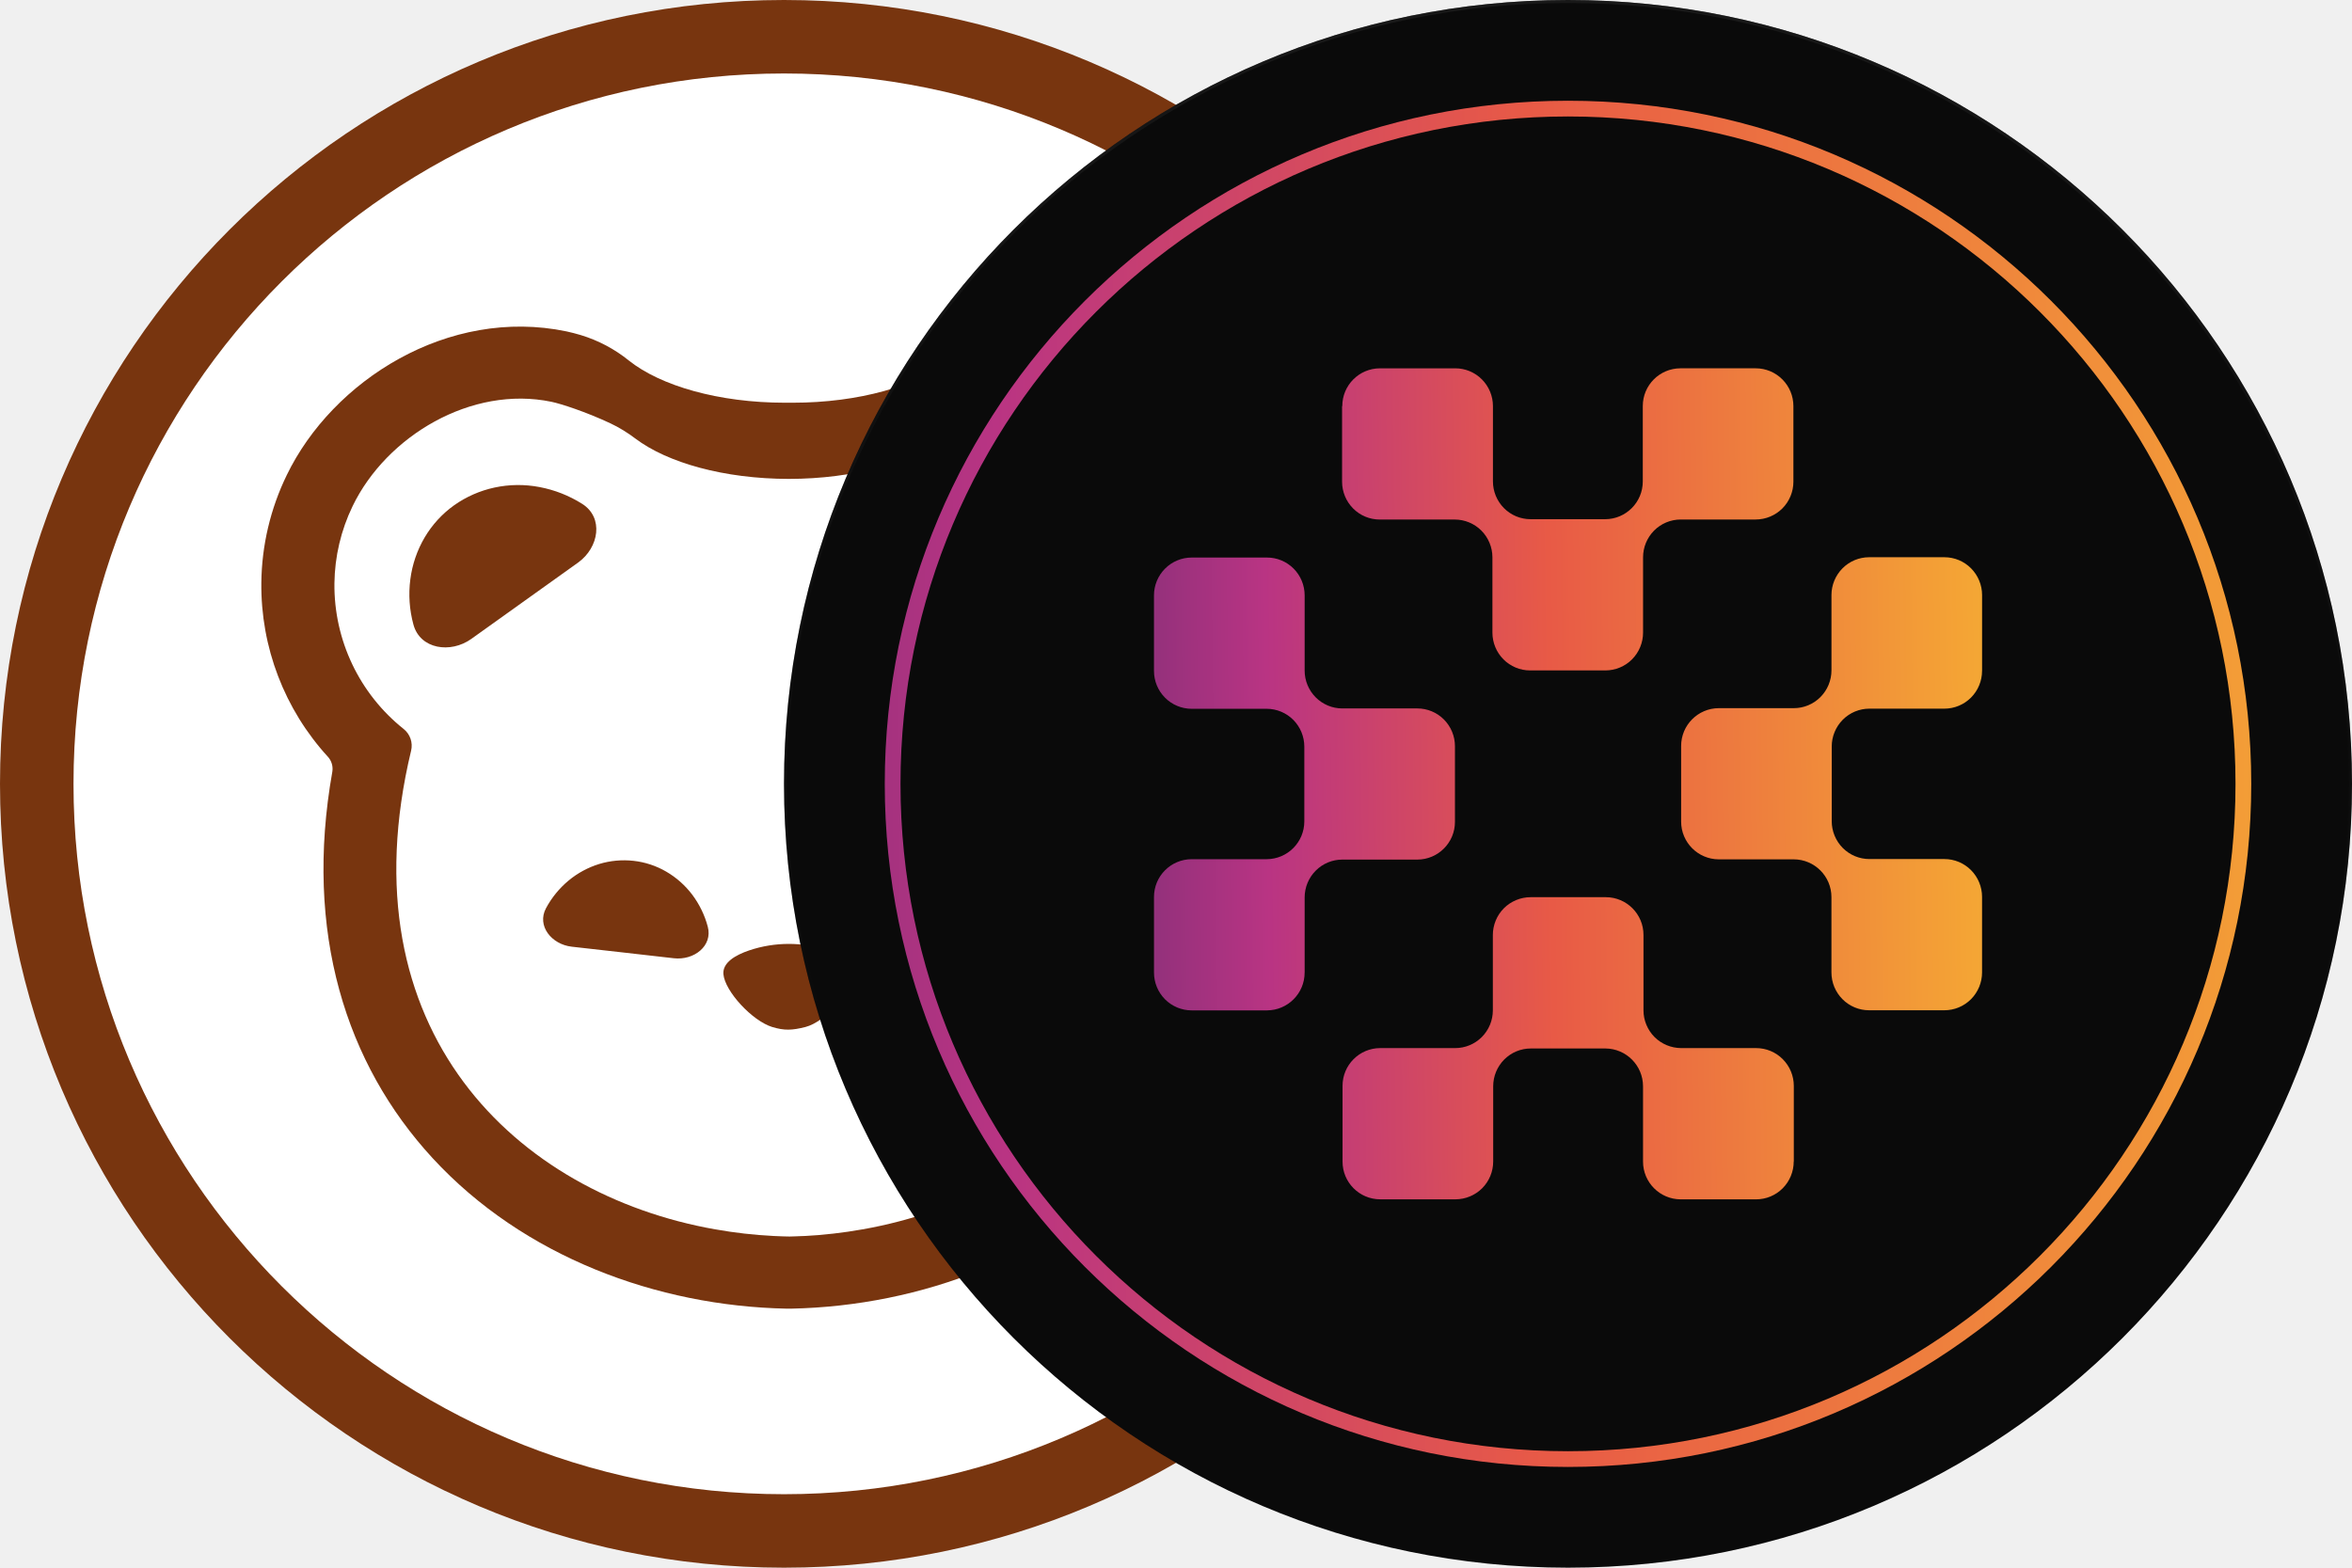
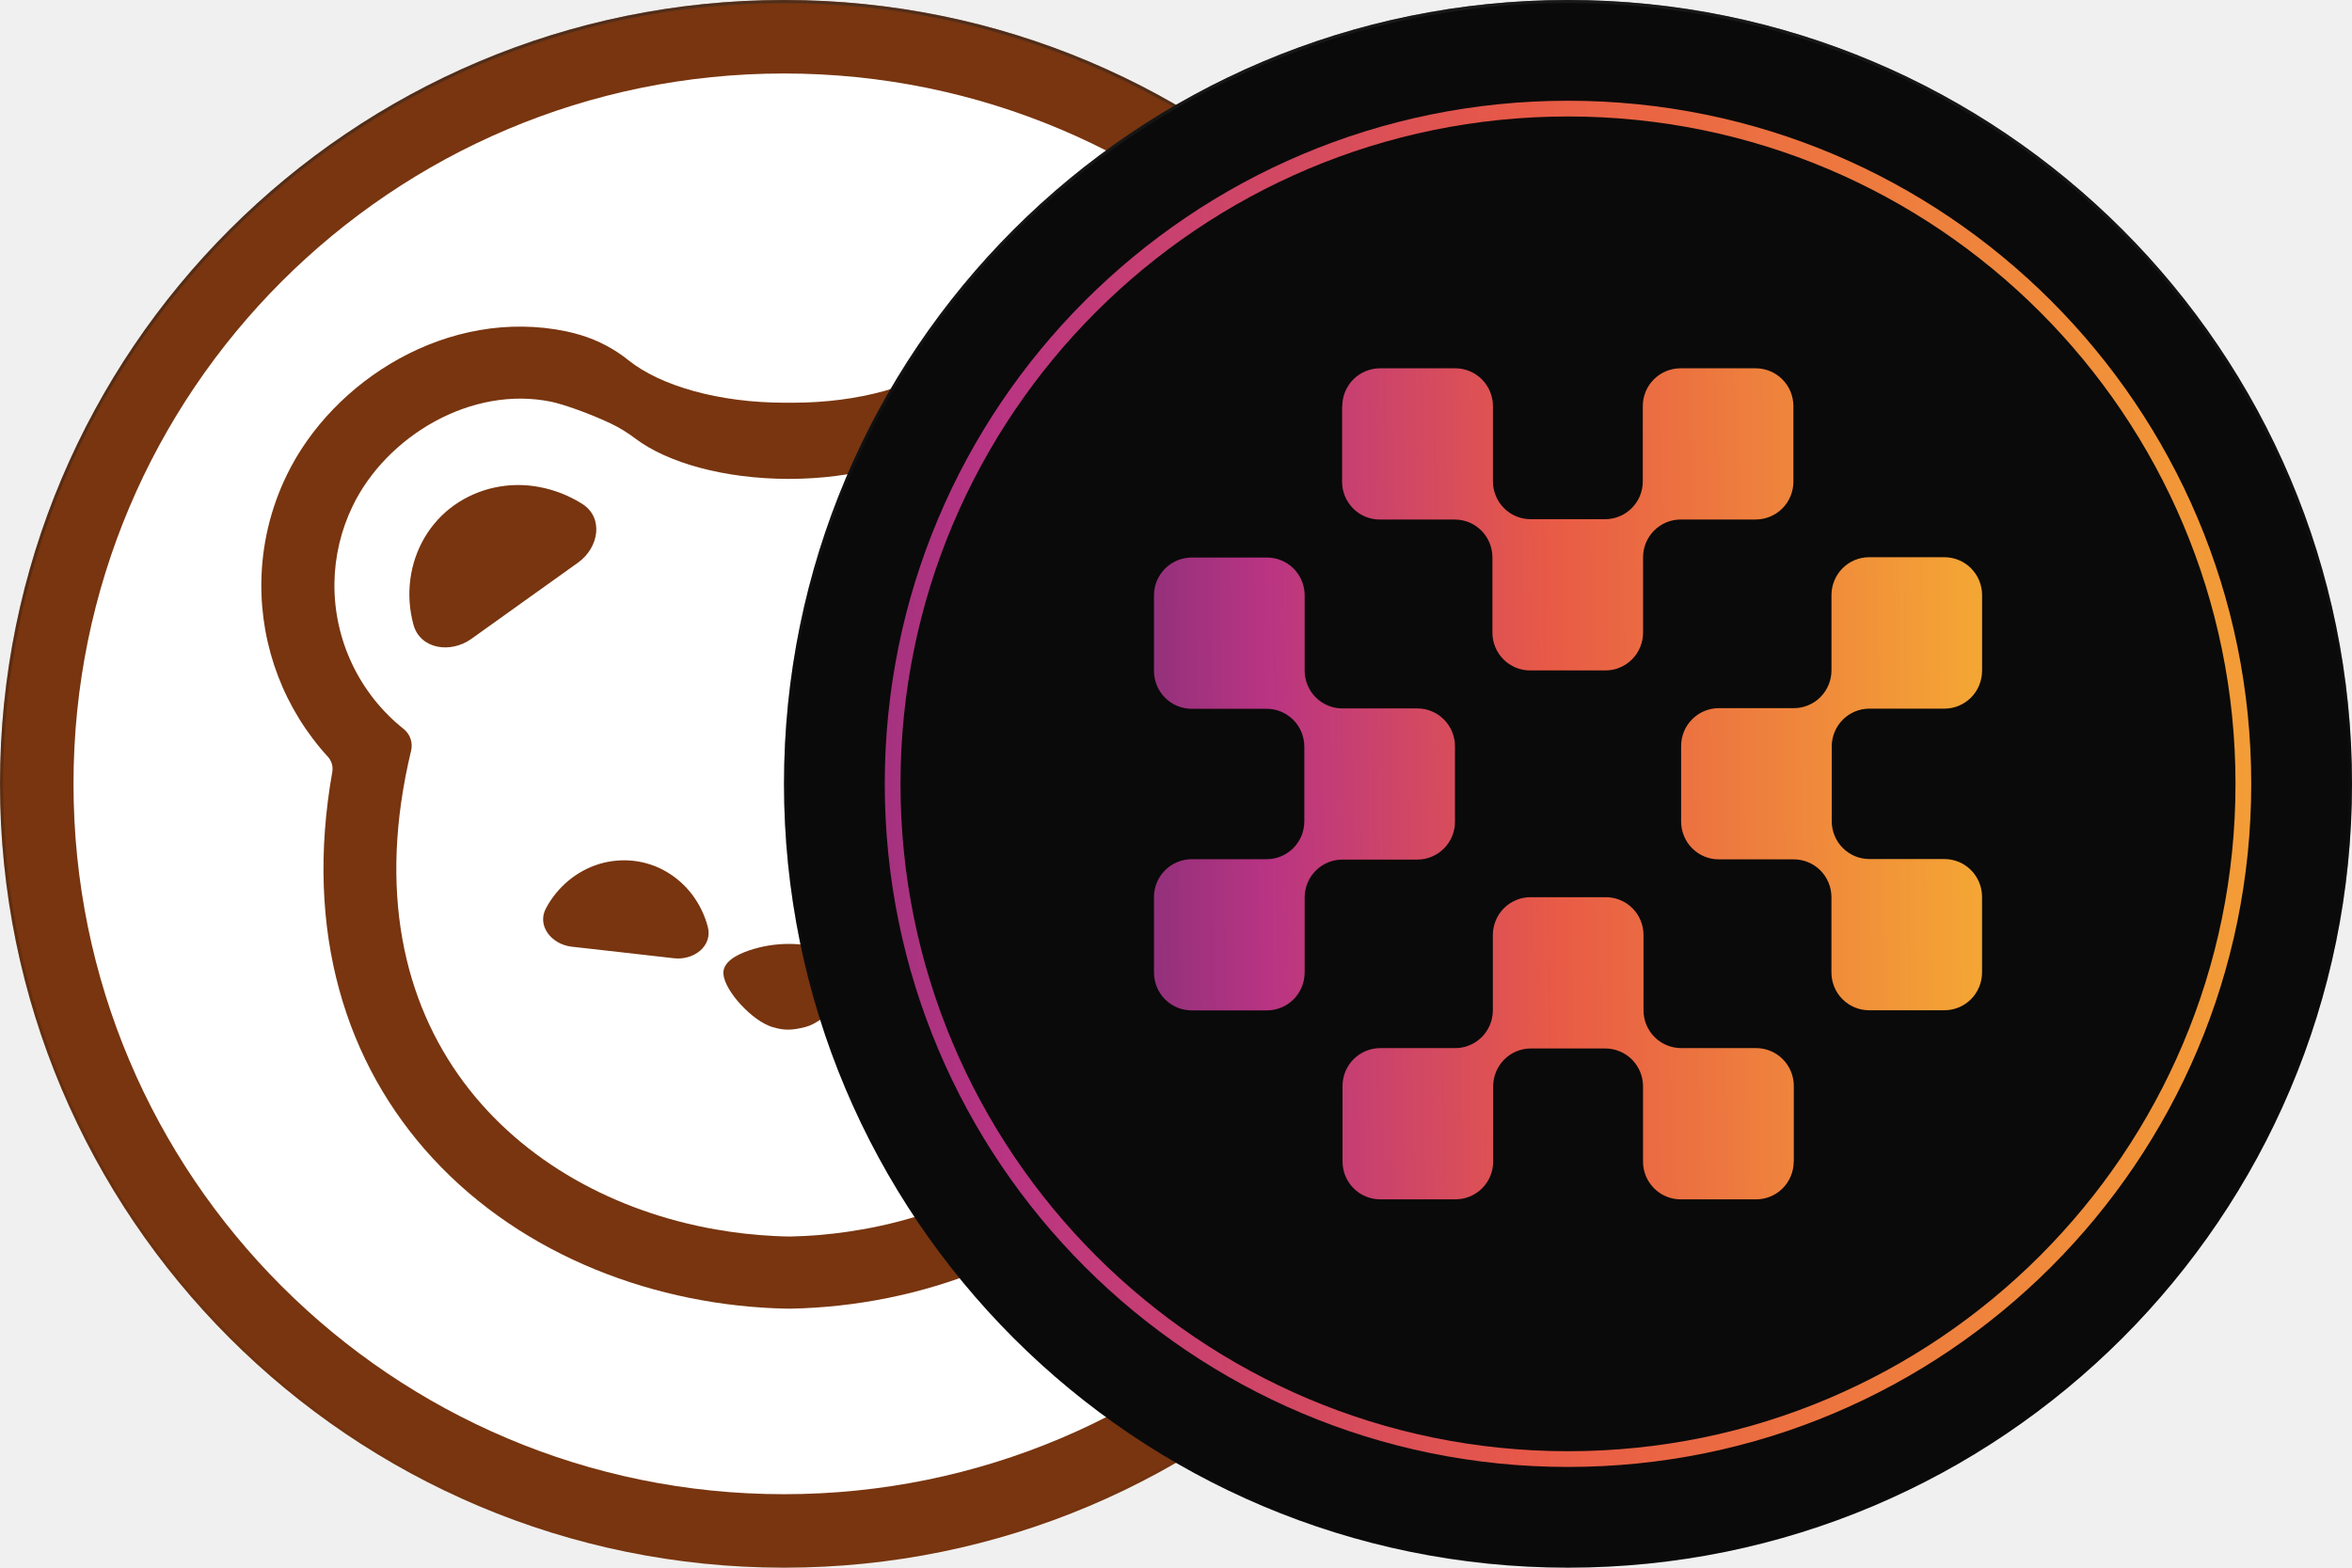
- <svg xmlns="http://www.w3.org/2000/svg" fill="none" viewBox="0 0 192 128">
-   <g clip-path="url(#a)">
-     <path fill="#78350f" d="M64 128c35.346 0 64-28.654 64-64S99.346 0 64 0 0 28.654 0 64s28.654 64 64 64" />
-     <path fill="#fff" d="M64 122c32.033 0 58-25.967 58-58 0-32.032-25.967-58-58-58C31.968 6 6 31.968 6 64c0 32.033 25.968 58 58 58" />
-     <path fill="#78350f" d="M47.52 41.136a10 10 0 0 0-3.486-1.37 9.2 9.2 0 0 0-3.668.042 9 9 0 0 0-3.288 1.442 8.6 8.6 0 0 0-2.414 2.634 9 9 0 0 0-1.168 3.424 9.4 9.4 0 0 0 .252 3.682c.538 2.012 3.024 2.396 4.732 1.172l4.352-3.112 4.364-3.12c1.706-1.226 2.104-3.674.324-4.794m46.014 2.748a8.66 8.66 0 0 0-5.702-4.076 9.2 9.2 0 0 0-3.668-.04 10 10 0 0 0-3.488 1.368c-1.78 1.12-1.38 3.568.326 4.792l4.364 3.122 4.352 3.112c1.708 1.224 4.194.84 4.732-1.172a9.4 9.4 0 0 0 .252-3.682 9 9 0 0 0-1.168-3.424M67.63 77.598a10.16 10.16 0 0 0-6.47 0c-1.16.394-2.172 1.006-2.108 1.928.116 1.412 2.36 3.828 3.982 4.326.992.3 1.614.28 2.72 0 1.622-.416 3.878-2.914 3.984-4.326.074-.922-.95-1.532-2.108-1.928m-11.118-4.544a7.2 7.2 0 0 0-2.128-1.888 6.8 6.8 0 0 0-2.666-.88 7 7 0 0 0-2.804.258c-.906.28-1.76.736-2.508 1.36a7.6 7.6 0 0 0-1.834 2.25c-.77 1.44.454 2.956 2.098 3.142l4.152.468 4.184.476c1.644.188 3.192-1.006 2.77-2.582a7.6 7.6 0 0 0-1.264-2.604m25.736-1.298a7.4 7.4 0 0 0-2.51-1.36 7 7 0 0 0-2.802-.258 6.8 6.8 0 0 0-2.666.882 7.2 7.2 0 0 0-2.13 1.888 7.5 7.5 0 0 0-1.264 2.604c-.42 1.576 1.128 2.77 2.76 2.582l4.186-.476 4.16-.468c1.646-.186 2.868-1.7 2.1-3.142a7.8 7.8 0 0 0-1.834-2.252" />
-     <path fill="#78350f" d="M102.018 61.8a20.7 20.7 0 0 0 5.438-14.22 20.6 20.6 0 0 0-2.076-8.788c-3.732-7.718-13.174-13.744-22.838-11.732a17 17 0 0 0-1.168.302 11.6 11.6 0 0 0-3.92 2.08c-2.582 2.06-7.326 3.44-12.752 3.44h-.616c-5.424 0-10.168-1.384-12.75-3.444a11.6 11.6 0 0 0-3.922-2.078 16 16 0 0 0-1.168-.302c-9.662-2.012-19.104 4.014-22.836 11.732a20.6 20.6 0 0 0-2.076 8.786 20.72 20.72 0 0 0 5.44 14.222 1.46 1.46 0 0 1 .356 1.204c-2.328 13.1 1.108 23.88 8.18 31.554 7.428 8.06 18.324 12.076 28.894 12.294h.382c10.568-.218 21.466-4.232 28.894-12.292 7.072-7.676 10.508-18.454 8.18-31.556a1.44 1.44 0 0 1 .356-1.204zm-6.186-2.272a1.74 1.74 0 0 0-.6 1.764c5.49 22.872-8.62 36.224-24.83 39.086h-.01a38 38 0 0 1-4.732.54c-.094 0-.2.01-.294.01-.296.02-.6.02-.896.032h-.074l-.02-.002h-.054c-.296-.01-.6-.01-.896-.03-.094 0-.2-.012-.296-.012a38 38 0 0 1-4.73-.54h-.012C42.18 97.516 28.068 84.164 33.56 61.29a1.74 1.74 0 0 0-.6-1.762 15 15 0 0 1-5.66-11.9 14.9 14.9 0 0 1 1.486-6.306c2.76-5.716 9.706-9.876 16.23-8.516.764.156 2.812.82 4.808 1.756.724.34 1.404.764 2.04 1.244 2.616 1.976 7.25 3.29 12.532 3.296 5.284-.004 9.92-1.32 12.534-3.294.636-.48 1.314-.904 2.04-1.244 1.994-.936 4.042-1.6 4.808-1.758 6.522-1.36 13.468 2.8 16.23 8.518a14.9 14.9 0 0 1 .03 12.91 15 15 0 0 1-4.206 5.294" />
-   </g>
-   <g clip-path="url(#b)">
-     <path fill="#0a0a0a" d="M192 64c0 35.348-28.653 64-64 64S64 99.347 64 64 92.653 0 128 0s64 28.653 64 64" />
-     <path fill="url(#c)" d="M191.75 64C191.75 28.793 163.208.25 128 .25S64.25 28.793 64.25 64s28.543 63.75 63.75 63.75v.25c-35.347 0-64-28.653-64-64S92.653 0 128 0s64 28.653 64 64-28.653 64-64 64v-.25c35.208 0 63.75-28.543 63.75-63.75" />
-     <path fill="url(#d)" d="M128 119.775c30.802 0 55.775-24.973 55.775-55.775 0-30.803-24.973-55.775-55.775-55.775S72.225 33.197 72.225 64 97.198 119.775 128 119.775" />
-     <path fill="#0a0a0a" d="M128 118.49c30.095 0 54.49-24.395 54.49-54.49S158.095 9.51 128 9.51 73.51 33.905 73.51 64s24.395 54.49 54.49 54.49" />
-     <path fill="url(#e)" d="M109.575 33.158a3.08 3.08 0 0 1 3.072-3.085h6.153c.815 0 1.597.325 2.172.904.575.578.901 1.363.901 2.18v6.148a3.1 3.1 0 0 0 .899 2.182 3.06 3.06 0 0 0 2.173.905h6.085a3.08 3.08 0 0 0 3.075-3.087v-6.148a3.08 3.08 0 0 1 3.072-3.085h6.148c.815 0 1.598.326 2.175.906s.9 1.362.9 2.18v6.172c0 .818-.325 1.602-.9 2.183a3.1 3.1 0 0 1-2.175.904h-6.123a3.07 3.07 0 0 0-2.175.905 3.1 3.1 0 0 0-.899 2.183v6.148c0 .817-.325 1.602-.9 2.182a3.07 3.07 0 0 1-2.173.905h-6.152a3.06 3.06 0 0 1-2.173-.905 3.1 3.1 0 0 1-.9-2.18v-6.148c0-.817-.325-1.602-.9-2.182a3.07 3.07 0 0 0-2.175-.905h-6.125a3.06 3.06 0 0 1-2.172-.905 3.1 3.1 0 0 1-.901-2.18v-6.172h.015v-.005zM106.5 79.411a3.084 3.084 0 0 1-3.072 3.085h-6.153a3.06 3.06 0 0 1-2.172-.904 3.1 3.1 0 0 1-.9-2.18v-6.175a3.084 3.084 0 0 1 3.075-3.085h6.125a3.086 3.086 0 0 0 3.072-3.088v-6.107a3.1 3.1 0 0 0-.9-2.18 3.07 3.07 0 0 0-2.172-.905h-6.126a3.06 3.06 0 0 1-2.172-.905 3.1 3.1 0 0 1-.903-2.183V48.61c0-.818.326-1.602.903-2.182a3.07 3.07 0 0 1 2.172-.905h6.153a3.06 3.06 0 0 1 2.173.904c.575.578.899 1.363.899 2.183v6.145c0 .817.326 1.602.901 2.182.577.58 1.357.906 2.172.906h6.125a3.06 3.06 0 0 1 2.173.904c.575.58.899 1.363.899 2.18V67.1a3.08 3.08 0 0 1-3.072 3.085h-6.125c-.815 0-1.597.325-2.172.905a3.1 3.1 0 0 0-.901 2.182v-.012 6.15zm39.925 15.43c0 .818-.325 1.603-.9 2.183a3.06 3.06 0 0 1-2.175.902h-6.152a3.084 3.084 0 0 1-3.073-3.085v-6.147a3.09 3.09 0 0 0-3.075-3.087h-6.085a3.06 3.06 0 0 0-2.173.904 3.1 3.1 0 0 0-.899 2.18v6.148c0 .817-.325 1.602-.9 2.18a3.1 3.1 0 0 1-2.173.905h-6.153a3.08 3.08 0 0 1-3.072-3.085v-6.175a3.08 3.08 0 0 1 3.072-3.088h6.125a3.06 3.06 0 0 0 2.173-.904c.578-.58.9-1.363.9-2.183v-6.147c0-.818.325-1.603.9-2.183a3.1 3.1 0 0 1 2.173-.905h6.152a3.08 3.08 0 0 1 3.072 3.088v6.147c0 .818.326 1.603.9 2.183a3.1 3.1 0 0 0 2.173.904h6.125a3.06 3.06 0 0 1 2.173.906c.575.577.9 1.362.9 2.18v6.175h-.013zM161.8 54.776c0 .818-.325 1.602-.9 2.18a3.07 3.07 0 0 1-2.172.905h-6.125a3.06 3.06 0 0 0-2.173.905c-.575.58-.9 1.362-.9 2.18v6.107c0 .818.325 1.603.9 2.183.578.58 1.358.905 2.173.905h6.125c.815 0 1.597.325 2.172.905s.9 1.362.9 2.18V79.4c0 .817-.325 1.602-.9 2.182a3.07 3.07 0 0 1-2.172.906h-6.151a3.06 3.06 0 0 1-2.172-.906 3.1 3.1 0 0 1-.9-2.182v-6.148a3.084 3.084 0 0 0-3.072-3.087h-6.125a3.084 3.084 0 0 1-3.073-3.085v-6.175a3.086 3.086 0 0 1 3.075-3.085h6.125c.815 0 1.597-.325 2.172-.905s.9-1.362.9-2.182v-6.148c0-.818.326-1.602.901-2.182a3.06 3.06 0 0 1 2.172-.905h6.15c.815 0 1.597.325 2.172.905s.9 1.362.9 2.182v6.19z" />
+ <svg xmlns="http://www.w3.org/2000/svg" width="192" height="128" viewBox="0 0 192 128" fill="none">
+   <g clip-path="url(#clip0_71_2042)">
+     <path d="M64 128C99.346 128 128 99.346 128 64C128 28.654 99.346 0 64 0C28.654 0 0 28.654 0 64C0 99.346 28.654 128 64 128Z" fill="#78350F" />
+     <path d="M64 122C96.032 122 122 96.032 122 64C122 31.968 96.032 6 64 6C31.968 6 6 31.968 6 64C6 96.032 31.968 122 64 122Z" fill="white" />
+     <path d="M47.52 41.136C46.455 40.464 45.272 39.999 44.034 39.766C42.821 39.533 41.574 39.548 40.366 39.808C39.184 40.063 38.066 40.553 37.078 41.25C36.098 41.949 35.275 42.846 34.664 43.884C34.047 44.934 33.65 46.099 33.496 47.308C33.336 48.54 33.422 49.791 33.748 50.99C34.286 53.002 36.772 53.386 38.48 52.162L42.832 49.05L47.196 45.93C48.902 44.704 49.3 42.256 47.52 41.136ZM93.534 43.884C92.92 42.845 92.096 41.945 91.114 41.243C90.132 40.541 89.014 40.052 87.832 39.808C86.624 39.548 85.377 39.535 84.164 39.768C82.926 40 81.742 40.464 80.676 41.136C78.896 42.256 79.296 44.704 81.002 45.928L85.366 49.05L89.718 52.162C91.426 53.386 93.912 53.002 94.45 50.99C94.776 49.791 94.862 48.54 94.702 47.308C94.549 46.099 94.151 44.934 93.534 43.884ZM67.63 77.598C65.531 76.893 63.259 76.893 61.16 77.598C60 77.992 58.988 78.604 59.052 79.526C59.168 80.938 61.412 83.354 63.034 83.852C64.026 84.152 64.648 84.132 65.754 83.852C67.376 83.436 69.632 80.938 69.738 79.526C69.812 78.604 68.788 77.994 67.63 77.598ZM56.512 73.054C55.935 72.289 55.212 71.647 54.384 71.166C53.566 70.69 52.658 70.391 51.718 70.286C50.776 70.181 49.822 70.269 48.914 70.544C48.008 70.824 47.154 71.28 46.406 71.904C45.656 72.529 45.033 73.293 44.572 74.154C43.802 75.594 45.026 77.11 46.67 77.296L50.822 77.764L55.006 78.24C56.65 78.428 58.198 77.234 57.776 75.658C57.525 74.717 57.096 73.833 56.512 73.054ZM82.248 71.756C81.508 71.144 80.655 70.682 79.738 70.396C78.831 70.121 77.878 70.033 76.936 70.138C75.996 70.243 75.088 70.543 74.27 71.02C73.442 71.501 72.717 72.143 72.14 72.908C71.554 73.686 71.124 74.57 70.876 75.512C70.456 77.088 72.004 78.282 73.636 78.094L77.822 77.618L81.982 77.15C83.628 76.964 84.85 75.45 84.082 74.008C83.617 73.149 82.995 72.385 82.248 71.756Z" fill="#78350F" />
+     <path d="M102.018 61.8C105.571 57.923 107.516 52.839 107.456 47.58C107.422 44.533 106.713 41.532 105.38 38.792C101.648 31.074 92.206 25.048 82.542 27.06C82.149 27.147 81.759 27.247 81.374 27.362C79.946 27.797 78.615 28.503 77.454 29.442C74.872 31.502 70.128 32.882 64.702 32.882H64.086C58.662 32.882 53.918 31.498 51.336 29.438C50.175 28.5 48.843 27.794 47.414 27.36C47.029 27.245 46.639 27.144 46.246 27.058C36.584 25.046 27.142 31.072 23.41 38.79C22.077 41.529 21.368 44.53 21.334 47.576C21.276 52.836 23.221 57.92 26.774 61.798C26.919 61.96 27.026 62.152 27.088 62.36C27.15 62.568 27.164 62.788 27.13 63.002C24.802 76.102 28.238 86.882 35.31 94.556C42.738 102.616 53.634 106.632 64.204 106.85H64.586C75.154 106.632 86.052 102.618 93.48 94.558C100.552 86.882 103.988 76.104 101.66 63.002C101.625 62.788 101.639 62.568 101.701 62.36C101.763 62.151 101.87 61.959 102.016 61.798L102.018 61.8ZM95.832 59.528C95.575 59.735 95.382 60.011 95.276 60.323C95.17 60.635 95.154 60.971 95.232 61.292C100.722 84.164 86.612 97.516 70.402 100.378H70.392C68.828 100.657 67.247 100.837 65.66 100.918C65.566 100.918 65.46 100.928 65.366 100.928C65.07 100.948 64.766 100.948 64.47 100.96H64.396L64.376 100.958H64.322C64.026 100.948 63.722 100.948 63.426 100.928C63.332 100.928 63.226 100.916 63.13 100.916C61.544 100.835 59.964 100.655 58.4 100.376H58.388C42.18 97.516 28.068 84.164 33.56 61.29C33.637 60.97 33.622 60.634 33.515 60.322C33.409 60.01 33.217 59.735 32.96 59.528C31.173 58.106 29.734 56.295 28.753 54.233C27.772 52.171 27.275 49.912 27.3 47.628C27.327 45.443 27.834 43.29 28.786 41.322C31.546 35.606 38.492 31.446 45.016 32.806C45.78 32.962 47.828 33.626 49.824 34.562C50.548 34.902 51.228 35.326 51.864 35.806C54.48 37.782 59.114 39.096 64.396 39.102C69.68 39.098 74.316 37.782 76.93 35.808C77.566 35.328 78.244 34.904 78.97 34.564C80.964 33.628 83.012 32.964 83.778 32.806C90.3 31.446 97.246 35.606 100.008 41.324C100.959 43.292 101.466 45.445 101.492 47.63C101.516 49.913 101.019 52.172 100.038 54.234C99.057 56.296 97.619 58.107 95.832 59.528Z" fill="#78350F" />
+     <g clip-path="url(#clip1_71_2042)">
+       <path d="M127.75 64C127.75 28.793 99.207 0.25 64 0.25C28.793 0.25 0.25 28.793 0.25 64C0.25 99.207 28.793 127.75 64 127.75V128C28.652 128 0 99.347 0 64C0 28.652 28.652 0 64 0C99.347 0 128 28.652 128 64C128 99.347 99.347 128 64 128V127.75C99.207 127.75 127.75 99.207 127.75 64Z" fill="url(#paint0_linear_71_2042)" />
+     </g>
+     <path d="M192 64C192 99.347 163.347 128 128 128C92.653 128 64 99.347 64 64C64 28.652 92.653 0 128 0C163.347 0 192 28.652 192 64Z" fill="#0A0A0A" />
+     <path d="M191.75 64C191.75 28.793 163.208 0.25 128 0.25C92.793 0.25 64.25 28.793 64.25 64C64.25 99.207 92.793 127.75 128 127.75V128C92.653 128 64 99.347 64 64C64 28.652 92.653 0 128 0C163.347 0 192 28.652 192 64C192 99.347 163.347 128 128 128V127.75C163.208 127.75 191.75 99.207 191.75 64Z" fill="url(#paint1_linear_71_2042)" />
+     <path d="M128 119.775C158.802 119.775 183.775 94.802 183.775 64C183.775 33.197 158.802 8.225 128 8.225C97.198 8.225 72.225 33.197 72.225 64C72.225 94.802 97.198 119.775 128 119.775Z" fill="url(#paint2_linear_71_2042)" />
+     <path d="M128 118.49C158.095 118.49 182.49 94.095 182.49 64C182.49 33.905 158.095 9.51 128 9.51C97.905 9.51 73.51 33.905 73.51 64C73.51 94.095 97.905 118.49 128 118.49Z" fill="#0A0A0A" />
+     <path d="M109.575 33.157C109.575 32.34 109.9 31.555 110.475 30.977C111.051 30.4 111.832 30.075 112.648 30.072H118.8C119.615 30.072 120.398 30.397 120.973 30.977C121.548 31.555 121.873 32.34 121.873 33.157V39.305C121.873 40.122 122.198 40.907 122.773 41.487C123.348 42.067 124.13 42.392 124.945 42.392H131.03C131.845 42.392 132.628 42.067 133.205 41.487C133.783 40.91 134.105 40.125 134.105 39.305V33.157C134.105 32.34 134.43 31.555 135.005 30.977C135.581 30.4 136.362 30.075 137.178 30.072H143.325C144.14 30.072 144.923 30.397 145.5 30.977C146.078 31.557 146.4 32.34 146.4 33.157V39.33C146.4 40.147 146.075 40.932 145.5 41.512C144.923 42.09 144.141 42.415 143.325 42.417H137.203C136.388 42.417 135.605 42.742 135.028 43.322C134.45 43.902 134.128 44.685 134.128 45.505V51.652C134.128 52.47 133.803 53.255 133.228 53.835C132.653 54.412 131.87 54.74 131.055 54.74H124.903C124.088 54.74 123.305 54.415 122.73 53.835C122.154 53.255 121.83 52.472 121.83 51.655V45.507C121.83 44.69 121.505 43.905 120.93 43.325C120.645 43.038 120.306 42.81 119.933 42.655C119.56 42.5 119.159 42.42 118.755 42.42H112.63C111.815 42.42 111.033 42.095 110.458 41.515C109.883 40.935 109.558 40.152 109.558 39.335V33.162H109.573V33.157H109.575ZM106.5 79.412C106.5 80.23 106.175 81.015 105.6 81.592C105.024 82.169 104.243 82.495 103.428 82.497H97.275C96.46 82.497 95.677 82.172 95.103 81.592C94.528 81.012 94.203 80.23 94.203 79.412V73.237C94.203 72.42 94.528 71.635 95.105 71.057C95.683 70.48 96.463 70.155 97.278 70.152H103.403C104.218 70.152 105 69.827 105.575 69.247C106.153 68.667 106.475 67.885 106.475 67.065V60.957C106.475 60.14 106.15 59.355 105.575 58.777C105 58.2 104.218 57.872 103.403 57.872H97.278C96.463 57.872 95.68 57.547 95.105 56.967C94.53 56.387 94.205 55.605 94.203 54.785V48.61C94.203 47.792 94.528 47.007 95.105 46.427C95.683 45.847 96.463 45.525 97.278 45.522H103.43C104.245 45.522 105.028 45.847 105.603 46.427C106.178 47.005 106.503 47.79 106.503 48.61V54.755C106.503 55.572 106.828 56.357 107.403 56.937C107.98 57.517 108.76 57.842 109.575 57.842H115.7C116.515 57.842 117.298 58.167 117.873 58.747C118.448 59.327 118.773 60.11 118.773 60.927V67.1C118.773 67.917 118.448 68.702 117.873 69.28C117.297 69.857 116.515 70.183 115.7 70.185H109.575C108.76 70.185 107.978 70.51 107.403 71.09C106.828 71.67 106.503 72.452 106.503 73.272V73.26V79.41L106.5 79.412ZM146.425 94.842C146.425 95.66 146.1 96.445 145.525 97.025C145.24 97.311 144.901 97.538 144.528 97.693C144.154 97.848 143.754 97.928 143.35 97.927H137.198C136.383 97.927 135.6 97.602 135.025 97.022C134.448 96.445 134.125 95.66 134.125 94.842V88.695C134.125 87.877 133.8 87.092 133.223 86.512C132.646 85.935 131.865 85.61 131.05 85.607H124.965C124.15 85.607 123.368 85.932 122.793 86.512C122.218 87.092 121.893 87.875 121.893 88.692V94.84C121.893 95.657 121.568 96.442 120.993 97.02C120.416 97.597 119.635 97.922 118.82 97.925H112.668C111.853 97.925 111.07 97.6 110.495 97.02C109.918 96.442 109.595 95.657 109.595 94.84V88.665C109.595 87.847 109.92 87.062 110.495 86.482C111.073 85.905 111.853 85.58 112.668 85.577H118.793C119.608 85.577 120.39 85.252 120.965 84.672C121.543 84.092 121.865 83.31 121.865 82.49V76.342C121.865 75.525 122.19 74.74 122.765 74.16C123.343 73.582 124.123 73.257 124.938 73.255H131.09C131.905 73.255 132.688 73.58 133.263 74.16C133.84 74.737 134.163 75.522 134.163 76.342V82.49C134.163 83.307 134.488 84.092 135.063 84.672C135.64 85.25 136.42 85.575 137.235 85.577H143.36C144.175 85.577 144.958 85.902 145.533 86.482C146.108 87.06 146.433 87.845 146.433 88.662V94.837H146.42L146.425 94.842ZM161.8 54.775C161.8 55.592 161.475 56.377 160.9 56.955C160.325 57.532 159.543 57.86 158.728 57.86H152.603C151.788 57.86 151.005 58.185 150.43 58.765C149.855 59.345 149.53 60.127 149.53 60.945V67.052C149.53 67.87 149.855 68.655 150.43 69.235C151.008 69.815 151.788 70.14 152.603 70.14H158.728C159.543 70.14 160.325 70.465 160.9 71.045C161.475 71.625 161.8 72.407 161.8 73.225V79.4C161.8 80.217 161.475 81.002 160.9 81.582C160.325 82.162 159.543 82.485 158.728 82.487H152.578C151.763 82.487 150.98 82.162 150.405 81.582C149.83 81.005 149.505 80.22 149.505 79.4V73.252C149.505 72.435 149.18 71.65 148.605 71.07C148.029 70.493 147.248 70.168 146.433 70.165H140.308C139.493 70.165 138.71 69.84 138.135 69.26C137.558 68.682 137.235 67.897 137.235 67.08V60.905C137.235 60.087 137.56 59.302 138.138 58.725C138.713 58.147 139.495 57.822 140.31 57.82H146.435C147.25 57.82 148.033 57.495 148.608 56.915C149.183 56.335 149.508 55.552 149.508 54.732V48.585C149.508 47.767 149.833 46.982 150.408 46.402C150.983 45.822 151.765 45.497 152.58 45.497H158.73C159.545 45.497 160.328 45.822 160.903 46.402C161.478 46.982 161.803 47.765 161.803 48.585V54.775H161.8Z" fill="url(#paint3_linear_71_2042)" />
  </g>
  <defs>
-     <linearGradient id="c" x1="128" x2="128" y1="0" y2="128" gradientUnits="userSpaceOnUse">
-       <stop stop-color="#272727" stop-opacity=".49" />
+     <linearGradient id="paint0_linear_71_2042" x1="64" y1="0" x2="64" y2="128" gradientUnits="userSpaceOnUse">
+       <stop stop-color="#272727" stop-opacity="0.49" />
      <stop offset="1" stop-opacity="0" />
    </linearGradient>
-     <linearGradient id="d" x1="286.057" x2="-5.995" y1="61.915" y2="65.767" gradientUnits="userSpaceOnUse">
-       <stop stop-color="#f8f29c" />
-       <stop offset=".17" stop-color="#f6db2a" />
-       <stop offset=".33" stop-color="#f4a435" />
-       <stop offset=".55" stop-color="#e85a46" />
-       <stop offset=".7" stop-color="#b93483" />
-       <stop offset=".87" stop-color="#502b6e" />
-       <stop offset="1" stop-color="#2a2136" />
+     <linearGradient id="paint1_linear_71_2042" x1="128" y1="0" x2="128" y2="128" gradientUnits="userSpaceOnUse">
+       <stop stop-color="#272727" stop-opacity="0.49" />
+       <stop offset="1" stop-opacity="0" />
    </linearGradient>
-     <linearGradient id="e" x1="211.473" x2="57.235" y1="62.903" y2="64.93" gradientUnits="userSpaceOnUse">
-       <stop stop-color="#f8f29c" />
-       <stop offset=".17" stop-color="#f6db2a" />
-       <stop offset=".33" stop-color="#f4a435" />
-       <stop offset=".55" stop-color="#e85a46" />
-       <stop offset=".7" stop-color="#b93483" />
-       <stop offset=".87" stop-color="#502b6e" />
-       <stop offset="1" stop-color="#2a2136" />
+     <linearGradient id="paint2_linear_71_2042" x1="286.057" y1="61.915" x2="-5.995" y2="65.767" gradientUnits="userSpaceOnUse">
+       <stop stop-color="#F8F29C" />
+       <stop offset="0.17" stop-color="#F6DB2A" />
+       <stop offset="0.33" stop-color="#F4A435" />
+       <stop offset="0.55" stop-color="#E85A46" />
+       <stop offset="0.7" stop-color="#B93483" />
+       <stop offset="0.87" stop-color="#502B6E" />
+       <stop offset="1" stop-color="#2A2136" />
    </linearGradient>
-     <clipPath id="a">
-       <path fill="#fff" d="M0 0h128v128H0z" />
+     <linearGradient id="paint3_linear_71_2042" x1="211.473" y1="62.902" x2="57.235" y2="64.93" gradientUnits="userSpaceOnUse">
+       <stop stop-color="#F8F29C" />
+       <stop offset="0.17" stop-color="#F6DB2A" />
+       <stop offset="0.33" stop-color="#F4A435" />
+       <stop offset="0.55" stop-color="#E85A46" />
+       <stop offset="0.7" stop-color="#B93483" />
+       <stop offset="0.87" stop-color="#502B6E" />
+       <stop offset="1" stop-color="#2A2136" />
+     </linearGradient>
+     <clipPath id="clip0_71_2042">
+       <rect width="192" height="128" fill="white" />
    </clipPath>
-     <clipPath id="b">
-       <path fill="#fff" d="M64 0h128v128H64z" />
+     <clipPath id="clip1_71_2042">
+       <rect width="128" height="128" fill="white" />
    </clipPath>
  </defs>
</svg>
